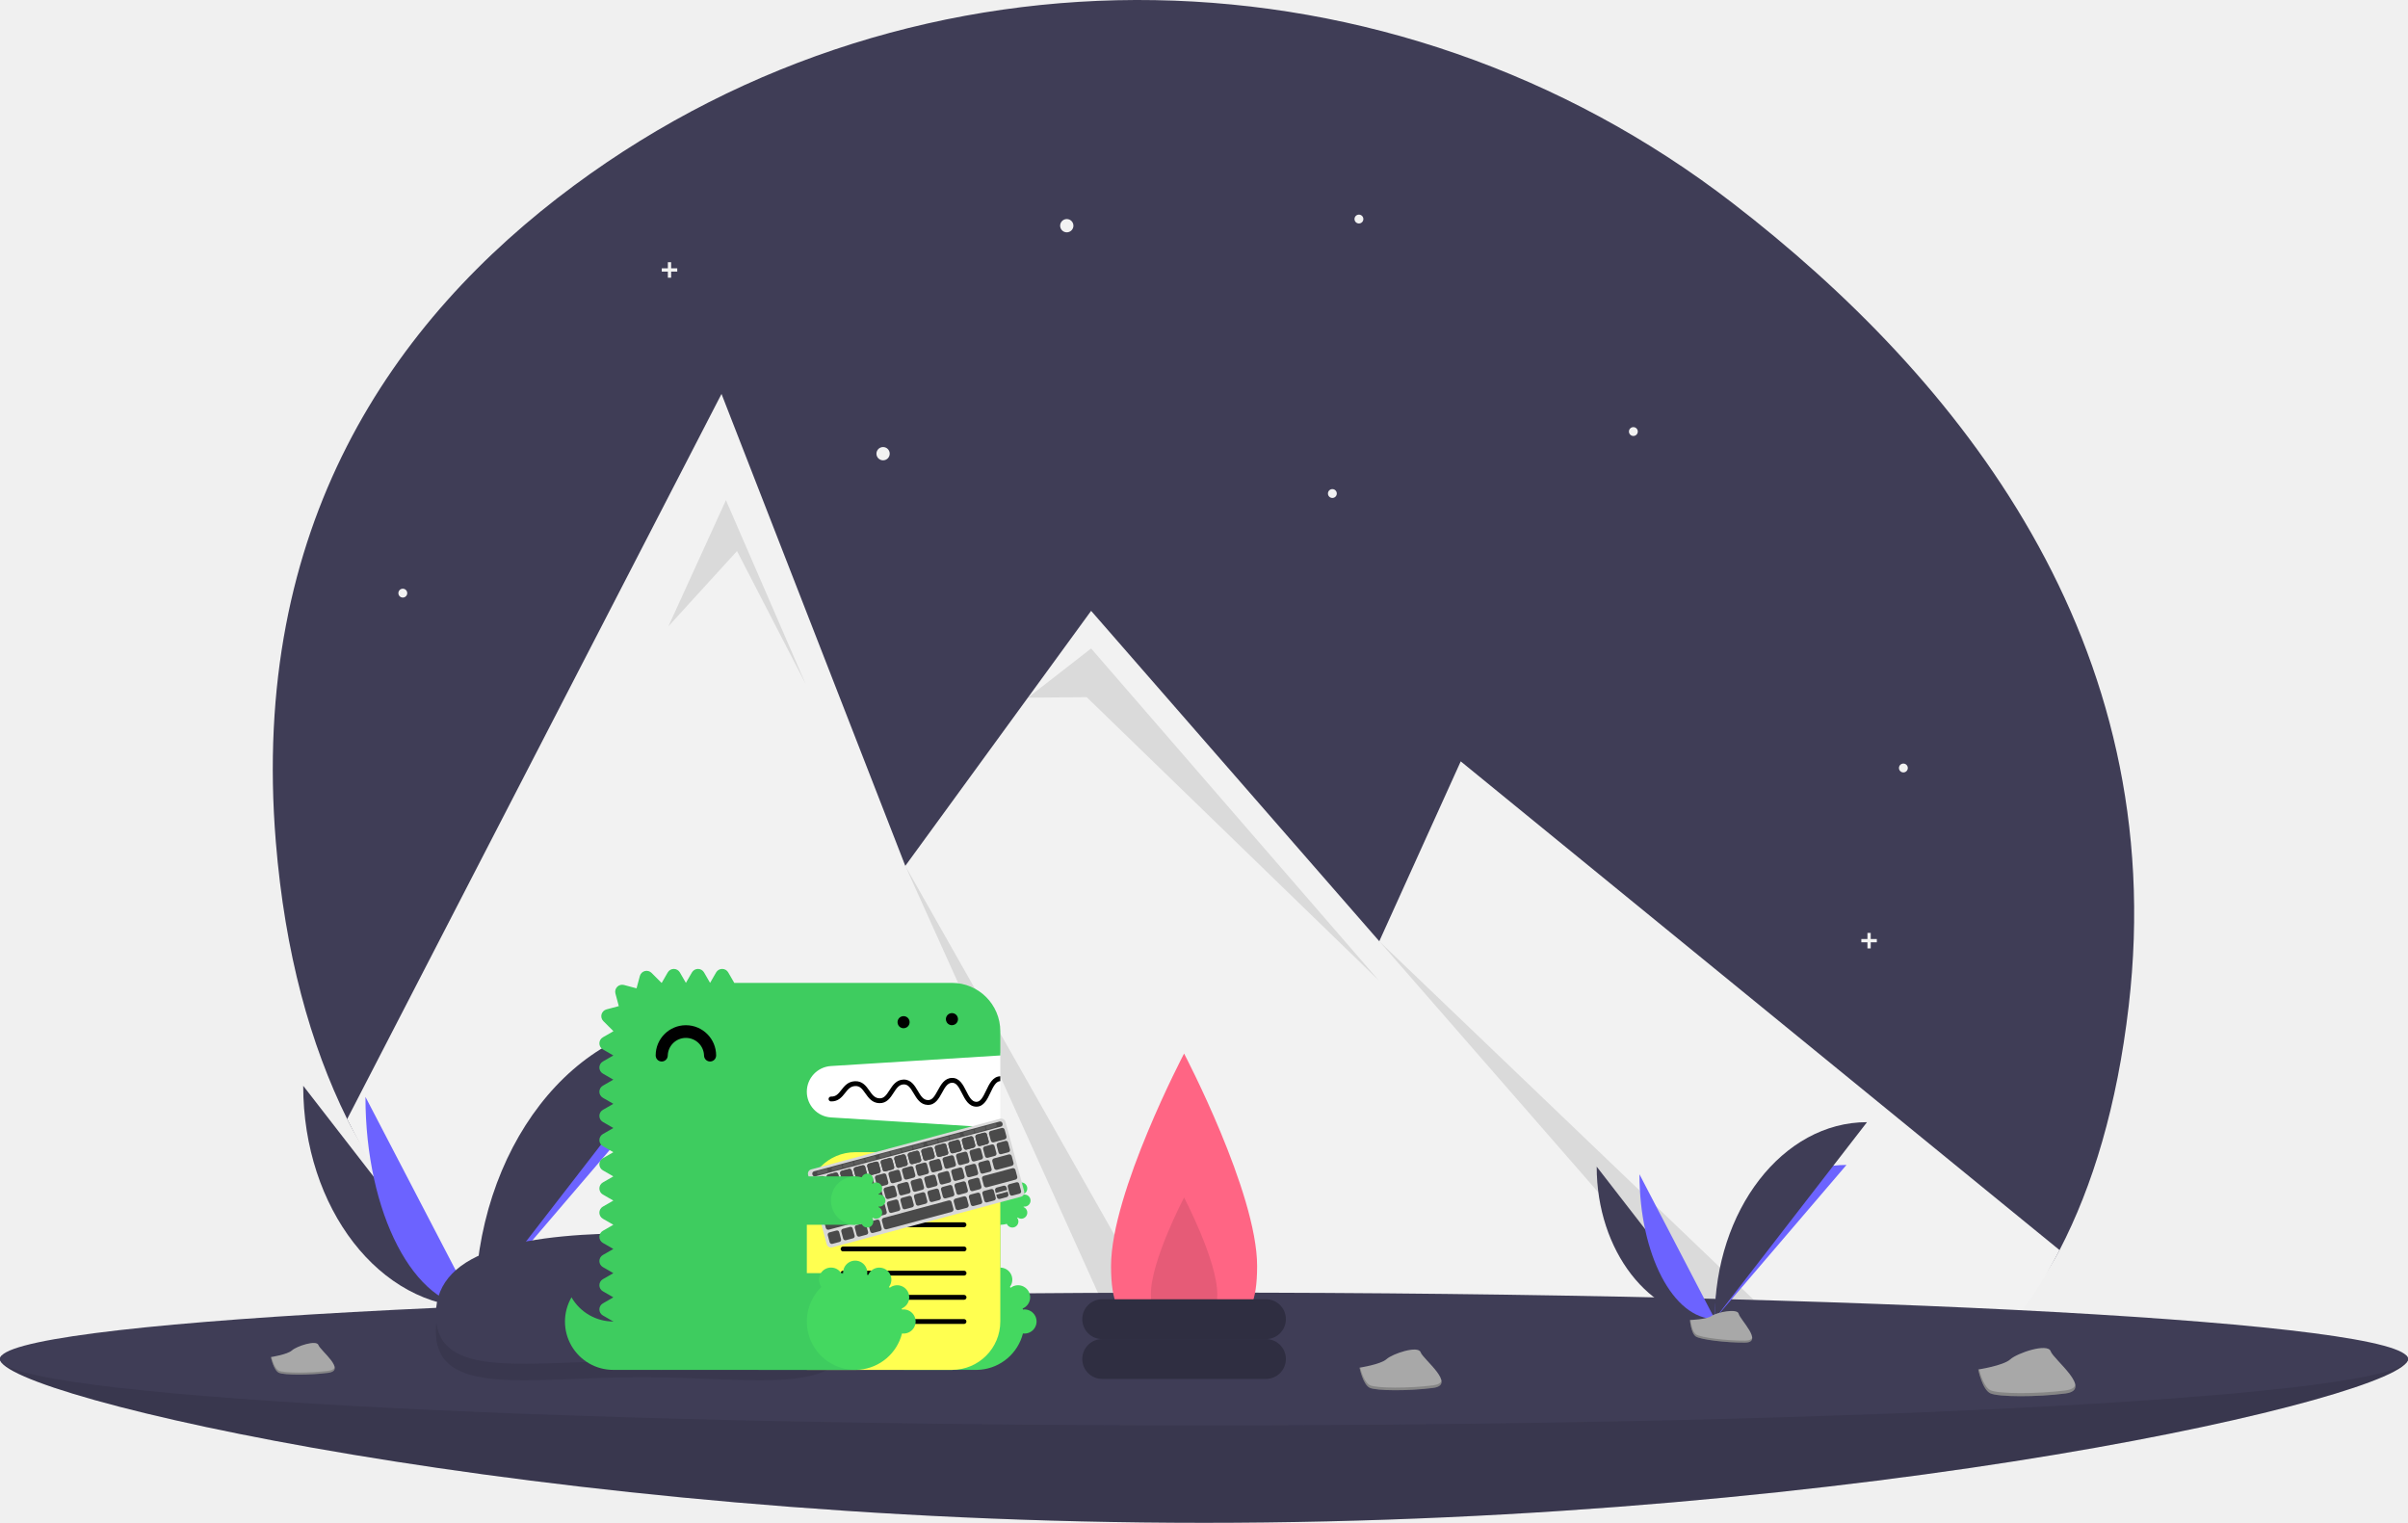
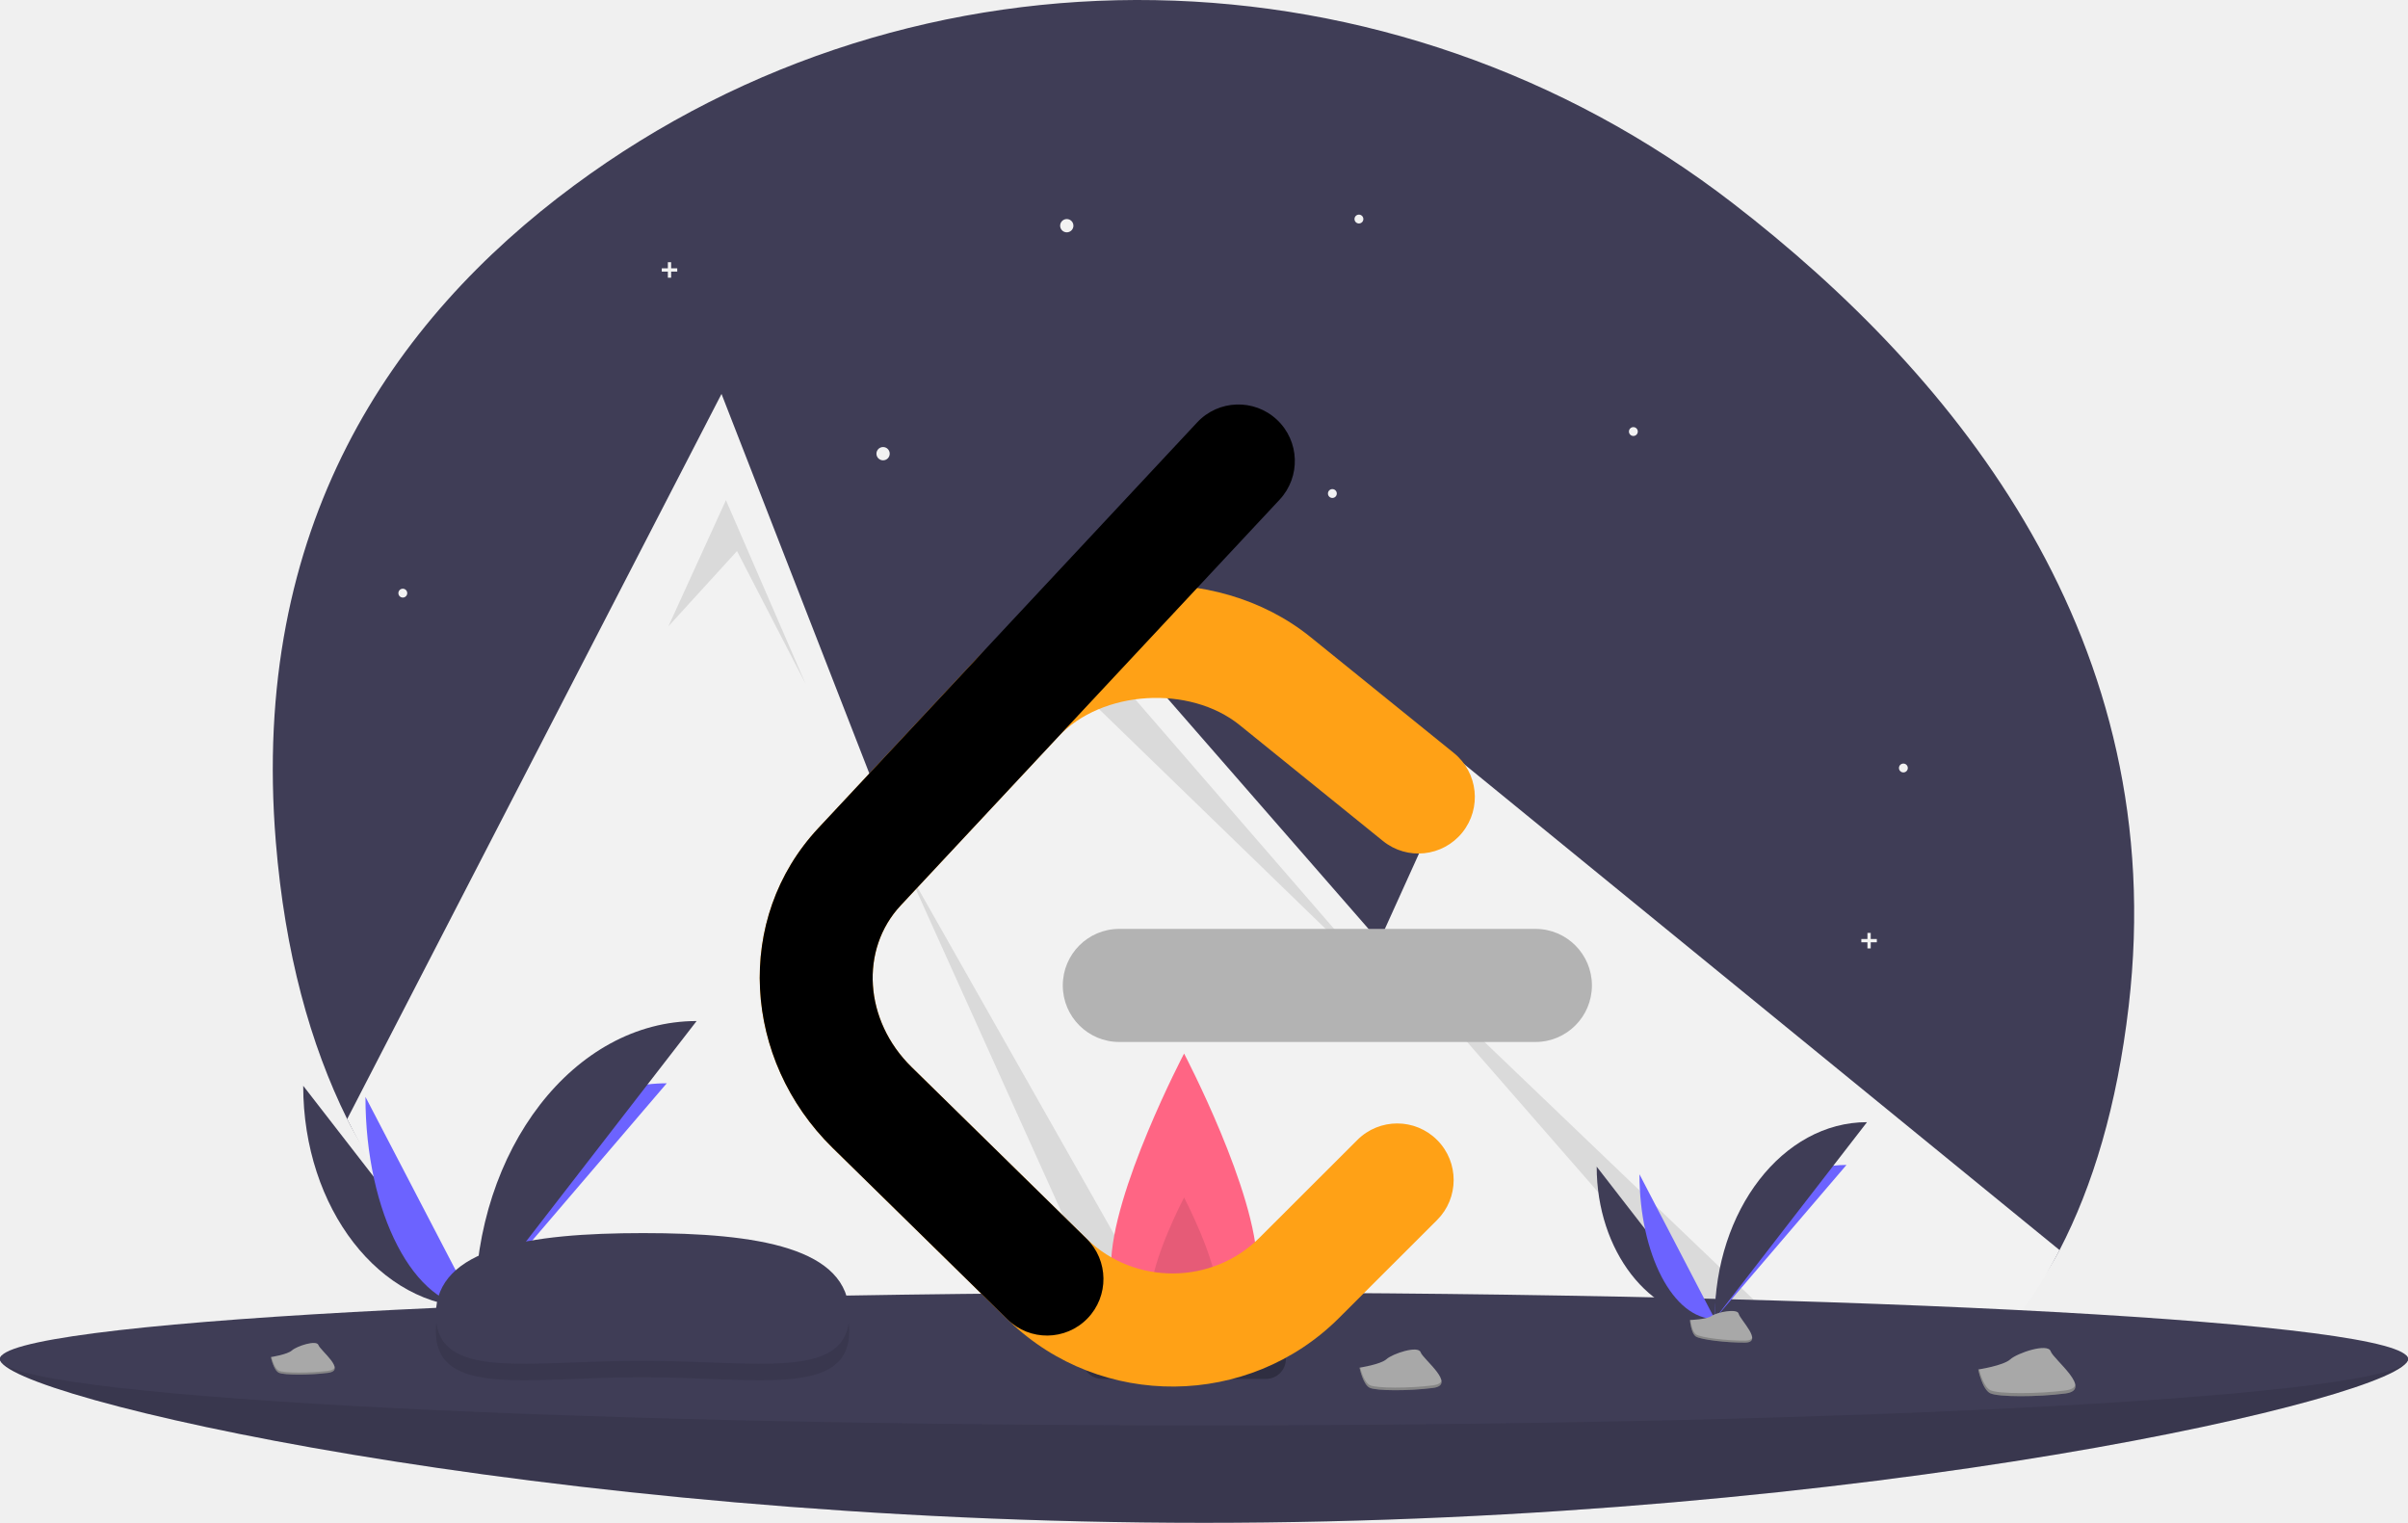
<svg xmlns="http://www.w3.org/2000/svg" width="1088" height="687.962" viewBox="0 0 1088 687.962">
  <g id="Group_12" data-name="Group 12" transform="translate(-57 -56)">
    <g id="Group_11" data-name="Group 11" transform="translate(57 56)">
      <path id="Path_83" data-name="Path 83" d="M1017.81,560.461c-5.27,45.15-16.22,81.4-31.25,110.31-20,38.52-54.21,54.04-84.77,70.28a193.275,193.275,0,0,1-27.46,11.94c-55.61,19.3-117.85,14.18-166.74,3.99a657.282,657.282,0,0,0-104.09-13.16q-14.97-.675-29.97-.67c-15.42.02-293.07,5.29-360.67-131.57-16.69-33.76-28.13-75-32.24-125.27-11.63-142.12,52.29-235.46,134.74-296.47,155.97-115.41,369.76-110.57,523.43,7.88C941.15,276.621,1036.99,396.031,1017.81,560.461Z" transform="translate(-56 -106.019)" fill="#3f3d56" />
      <path id="Path_84" data-name="Path 84" d="M986.56,670.771c-20,38.52-47.21,64.04-77.77,80.28a193.272,193.272,0,0,1-27.46,11.94c-55.61,19.3-117.85,14.18-166.74,3.99a657.3,657.3,0,0,0-104.09-13.16q-14.97-.675-29.97-.67-23.13.03-46.25,1.72c-100.17,7.36-253.82-6.43-321.42-143.29L382,283.981,444.95,445.6l20.09,51.59,55.37-75.98L549,381.981l130.2,149.27,36.8-81.27L970.78,657.9l14.21,11.59Z" transform="translate(-56 -106.019)" fill="#f2f2f2" />
      <path id="Path_85" data-name="Path 85" d="M302,282.962l26-57,36,83-31-60Z" opacity="0.1" />
      <path id="Path_86" data-name="Path 86" d="M610.5,753.821q-14.97-.675-29.97-.67L465.04,497.191Z" transform="translate(-56 -106.019)" opacity="0.1" />
      <path id="Path_87" data-name="Path 87" d="M464.411,315.191,493,292.962l130,150-132-128Z" opacity="0.1" />
      <path id="Path_88" data-name="Path 88" d="M908.79,751.051a193.265,193.265,0,0,1-27.46,11.94L679.2,531.251Z" transform="translate(-56 -106.019)" opacity="0.1" />
      <circle id="Ellipse_11" data-name="Ellipse 11" cx="3" cy="3" r="3" transform="translate(479 98.962)" fill="#f2f2f2" />
      <circle id="Ellipse_12" data-name="Ellipse 12" cx="3" cy="3" r="3" transform="translate(396 201.962)" fill="#f2f2f2" />
      <circle id="Ellipse_13" data-name="Ellipse 13" cx="2" cy="2" r="2" transform="translate(600 220.962)" fill="#f2f2f2" />
      <circle id="Ellipse_14" data-name="Ellipse 14" cx="2" cy="2" r="2" transform="translate(180 265.962)" fill="#f2f2f2" />
      <circle id="Ellipse_15" data-name="Ellipse 15" cx="2" cy="2" r="2" transform="translate(612 96.962)" fill="#f2f2f2" />
      <circle id="Ellipse_16" data-name="Ellipse 16" cx="2" cy="2" r="2" transform="translate(736 192.962)" fill="#f2f2f2" />
      <circle id="Ellipse_17" data-name="Ellipse 17" cx="2" cy="2" r="2" transform="translate(858 344.962)" fill="#f2f2f2" />
      <path id="Path_89" data-name="Path 89" d="M306,121.222h-2.76v-2.76h-1.48v2.76H299V122.7h2.76v2.759h1.48V122.7H306Z" fill="#f2f2f2" />
      <path id="Path_90" data-name="Path 90" d="M848,424.222h-2.76v-2.76h-1.48v2.76H841V425.7h2.76v2.759h1.48V425.7H848Z" fill="#f2f2f2" />
      <path id="Path_91" data-name="Path 91" d="M1144,719.981c0,16.569-243.557,74-544,74s-544-57.431-544-74,243.557,14,544,14S1144,703.413,1144,719.981Z" transform="translate(-56 -106.019)" fill="#3f3d56" />
      <path id="Path_92" data-name="Path 92" d="M1144,719.981c0,16.569-243.557,74-544,74s-544-57.431-544-74,243.557,14,544,14S1144,703.413,1144,719.981Z" transform="translate(-56 -106.019)" opacity="0.1" />
      <ellipse id="Ellipse_18" data-name="Ellipse 18" cx="544" cy="30" rx="544" ry="30" transform="translate(0 583.962)" fill="#3f3d56" />
      <path id="Path_93" data-name="Path 93" d="M624,677.981c0,33.137-14.775,24-33,24s-33,9.137-33-24,33-96,33-96S624,644.844,624,677.981Z" transform="translate(-56 -106.019)" fill="#ff6584" />
      <path id="Path_94" data-name="Path 94" d="M606,690.66c0,15.062-6.716,10.909-15,10.909s-15,4.153-15-10.909,15-43.636,15-43.636S606,675.6,606,690.66Z" transform="translate(-56 -106.019)" opacity="0.1" />
      <rect id="Rectangle_97" data-name="Rectangle 97" width="92" height="18" rx="9" transform="translate(489 604.962)" fill="#2f2e41" />
      <rect id="Rectangle_98" data-name="Rectangle 98" width="92" height="18" rx="9" transform="translate(489 586.962)" fill="#2f2e41" />
      <path id="Path_95" data-name="Path 95" d="M193,596.547c0,55.343,34.719,100.126,77.626,100.126" transform="translate(-56 -106.019)" fill="#3f3d56" />
      <path id="Path_96" data-name="Path 96" d="M270.626,696.673c0-55.965,38.745-101.251,86.626-101.251" transform="translate(-56 -106.019)" fill="#6c63ff" />
      <path id="Path_97" data-name="Path 97" d="M221.125,601.564c0,52.57,22.14,95.109,49.5,95.109" transform="translate(-56 -106.019)" fill="#6c63ff" />
      <path id="Path_98" data-name="Path 98" d="M270.626,696.673c0-71.511,44.783-129.377,100.126-129.377" transform="translate(-56 -106.019)" fill="#3f3d56" />
      <path id="Path_99" data-name="Path 99" d="M254.3,697.379s11.009-.339,14.326-2.7,16.934-5.183,17.757-1.395,16.544,18.844,4.115,18.945-28.879-1.936-32.19-3.953S254.3,697.379,254.3,697.379Z" transform="translate(-56 -106.019)" fill="#a8a8a8" />
      <path id="Path_100" data-name="Path 100" d="M290.716,710.909c-12.429.1-28.879-1.936-32.19-3.953-2.522-1.536-3.527-7.048-3.863-9.591l-.368.014s.7,8.879,4.009,10.9,19.761,4.053,32.19,3.953c3.588-.029,4.827-1.305,4.759-3.2C294.755,710.174,293.386,710.887,290.716,710.909Z" transform="translate(-56 -106.019)" opacity="0.2" />
      <path id="Path_101" data-name="Path 101" d="M777.429,633.081c0,38.029,23.857,68.8,53.341,68.8" transform="translate(-56 -106.019)" fill="#3f3d56" />
      <path id="Path_102" data-name="Path 102" d="M830.769,701.882c0-38.456,26.623-69.575,59.525-69.575" transform="translate(-56 -106.019)" fill="#6c63ff" />
      <path id="Path_103" data-name="Path 103" d="M796.755,636.528c0,36.124,15.213,65.354,34.014,65.354" transform="translate(-56 -106.019)" fill="#6c63ff" />
      <path id="Path_104" data-name="Path 104" d="M830.769,701.882c0-49.139,30.773-88.9,68.8-88.9" transform="translate(-56 -106.019)" fill="#3f3d56" />
      <path id="Path_105" data-name="Path 105" d="M819.548,702.367s7.565-.233,9.844-1.856,11.636-3.562,12.2-.958,11.368,12.949,2.828,13.018-19.844-1.33-22.119-2.716S819.548,702.367,819.548,702.367Z" transform="translate(-56 -106.019)" fill="#a8a8a8" />
      <path id="Path_106" data-name="Path 106" d="M844.574,711.664c-8.54.069-19.844-1.33-22.119-2.716-1.733-1.056-2.423-4.843-2.654-6.59l-.253.01s.479,6.1,2.755,7.487,13.579,2.785,22.119,2.716c2.465-.02,3.317-.9,3.27-2.2C847.349,711.159,846.409,711.649,844.574,711.664Z" transform="translate(-56 -106.019)" opacity="0.2" />
      <path id="Path_107" data-name="Path 107" d="M949.813,724.718s11.36-1.729,14.5-4.591,16.89-7.488,18.217-3.667,19.494,17.447,6.633,19.107-30.153,1.609-33.835-.065S949.813,724.718,949.813,724.718Z" transform="translate(-56 -106.019)" fill="#a8a8a8" />
      <path id="Path_108" data-name="Path 108" d="M989.228,734.173c-12.86,1.659-30.153,1.609-33.835-.065-2.8-1.275-4.535-6.858-5.2-9.45l-.379.061s1.833,9.109,5.516,10.783,20.975,1.725,33.835.065c3.712-.479,4.836-1.956,4.529-3.906C993.319,732.907,991.991,733.817,989.228,734.173Z" transform="translate(-56 -106.019)" opacity="0.2" />
      <path id="Path_109" data-name="Path 109" d="M670.26,723.9s9.587-1.459,12.237-3.875,14.255-6.32,15.374-3.095,16.452,14.725,5.6,16.125-25.448,1.358-28.555-.055S670.26,723.9,670.26,723.9Z" transform="translate(-56 -106.019)" fill="#a8a8a8" />
      <path id="Path_110" data-name="Path 110" d="M703.524,731.875c-10.853,1.4-25.448,1.358-28.555-.055-2.367-1.076-3.827-5.788-4.39-7.976l-.32.051s1.547,7.687,4.655,9.1,17.7,1.456,28.555.055c3.133-.4,4.081-1.651,3.822-3.3C706.977,730.807,705.856,731.575,703.524,731.875Z" transform="translate(-56 -106.019)" opacity="0.2" />
      <path id="Path_111" data-name="Path 111" d="M178.389,719.109s7.463-1.136,9.527-3.016,11.1-4.92,11.969-2.409,12.808,11.463,4.358,12.553-19.811,1.057-22.23-.043S178.389,719.109,178.389,719.109Z" transform="translate(-56 -106.019)" fill="#a8a8a8" />
      <path id="Path_112" data-name="Path 112" d="M204.285,725.321c-8.449,1.09-19.811,1.057-22.23-.043-1.842-.838-2.979-4.506-3.417-6.209l-.249.04s1.2,5.984,3.624,7.085,13.781,1.133,22.23.043c2.439-.315,3.177-1.285,2.976-2.566C206.973,724.489,206.1,725.087,204.285,725.321Z" transform="translate(-56 -106.019)" opacity="0.2" />
      <path id="Path_113" data-name="Path 113" d="M439.7,707.337c0,30.22-42.124,20.873-93.7,20.873s-93.074,9.347-93.074-20.873,42.118-36.793,93.694-36.793S439.7,677.117,439.7,707.337Z" transform="translate(-56 -106.019)" opacity="0.1" />
      <path id="Path_114" data-name="Path 114" d="M439.7,699.9c0,30.22-42.124,20.873-93.7,20.873s-93.074,9.347-93.074-20.873S295.04,663.1,346.616,663.1,439.7,669.676,439.7,699.9Z" transform="translate(-56 -106.019)" fill="#3f3d56" />
    </g>
-     <g id="docusaurus_keytar" transform="translate(312.271 493.733)">
-       <path id="Path_40" data-name="Path 40" d="M99,52h91.791V89.153H99Z" transform="translate(5.904 -14.001)" fill="#fff" fill-rule="evenodd" />
-       <path id="Path_41" data-name="Path 41" d="M24.855,163.927A21.828,21.828,0,0,1,5.947,153a21.829,21.829,0,0,0,18.908,32.782H46.71V163.927Z" transform="translate(-3 -4.634)" fill="#3ecc5f" fill-rule="evenodd" />
-       <path id="Path_42" data-name="Path 42" d="M121.861,61.1l76.514-4.782V45.39A21.854,21.854,0,0,0,176.52,23.535H78.173L75.441,18.8a3.154,3.154,0,0,0-5.464,0l-2.732,4.732L64.513,18.8a3.154,3.154,0,0,0-5.464,0l-2.732,4.732L53.586,18.8a3.154,3.154,0,0,0-5.464,0L45.39,23.535c-.024,0-.046,0-.071,0l-4.526-4.525a3.153,3.153,0,0,0-5.276,1.414l-1.5,5.577-5.674-1.521a3.154,3.154,0,0,0-3.863,3.864L26,34.023l-5.575,1.494a3.155,3.155,0,0,0-1.416,5.278l4.526,4.526c0,.023,0,.046,0,.07L18.8,48.122a3.154,3.154,0,0,0,0,5.464l4.732,2.732L18.8,59.05a3.154,3.154,0,0,0,0,5.464l4.732,2.732L18.8,69.977a3.154,3.154,0,0,0,0,5.464l4.732,2.732L18.8,80.9a3.154,3.154,0,0,0,0,5.464L23.535,89.1,18.8,91.832a3.154,3.154,0,0,0,0,5.464l4.732,2.732L18.8,102.76a3.154,3.154,0,0,0,0,5.464l4.732,2.732L18.8,113.687a3.154,3.154,0,0,0,0,5.464l4.732,2.732L18.8,124.615a3.154,3.154,0,0,0,0,5.464l4.732,2.732L18.8,135.542a3.154,3.154,0,0,0,0,5.464l4.732,2.732L18.8,146.469a3.154,3.154,0,0,0,0,5.464l4.732,2.732L18.8,157.4a3.154,3.154,0,0,0,0,5.464l4.732,2.732L18.8,168.324a3.154,3.154,0,0,0,0,5.464l4.732,2.732A21.854,21.854,0,0,0,45.39,198.375H176.52a21.854,21.854,0,0,0,21.855-21.855V89.1l-76.514-4.782a11.632,11.632,0,0,1,0-23.219" transform="translate(-1.681 -17.226)" fill="#3ecc5f" fill-rule="evenodd" />
-       <path id="Path_43" data-name="Path 43" d="M143,186.71h32.782V143H143Z" transform="translate(9.984 -5.561)" fill="#3ecc5f" fill-rule="evenodd" />
-       <path id="Path_44" data-name="Path 44" d="M196.71,159.855a5.438,5.438,0,0,0-.7.07c-.042-.164-.081-.329-.127-.493a5.457,5.457,0,1,0-5.4-9.372q-.181-.185-.366-.367a5.454,5.454,0,1,0-9.384-5.4c-.162-.046-.325-.084-.486-.126a5.467,5.467,0,1,0-10.788,0c-.162.042-.325.08-.486.126a5.457,5.457,0,1,0-9.384,5.4,21.843,21.843,0,1,0,36.421,21.02,5.452,5.452,0,1,0,.7-10.858" transform="translate(10.912 -6.025)" fill="#44d860" fill-rule="evenodd" />
-       <path id="Path_45" data-name="Path 45" d="M153,124.855h32.782V103H153Z" transform="translate(10.912 -9.271)" fill="#3ecc5f" fill-rule="evenodd" />
-       <path id="Path_46" data-name="Path 46" d="M194.855,116.765a2.732,2.732,0,1,0,0-5.464,2.811,2.811,0,0,0-.349.035c-.022-.082-.04-.164-.063-.246a2.733,2.733,0,0,0-1.052-5.253,2.7,2.7,0,0,0-1.648.566q-.09-.093-.184-.184a2.7,2.7,0,0,0,.553-1.633,2.732,2.732,0,0,0-5.245-1.07,10.928,10.928,0,1,0,0,21.031,2.732,2.732,0,0,0,5.245-1.07,2.7,2.7,0,0,0-.553-1.633q.093-.09.184-.184a2.7,2.7,0,0,0,1.648.566,2.732,2.732,0,0,0,1.052-5.253c.023-.081.042-.164.063-.246a2.814,2.814,0,0,0,.349.035" transform="translate(12.767 -9.377)" fill="#44d860" fill-rule="evenodd" />
-       <path id="Path_47" data-name="Path 47" d="M65.087,56.891a2.732,2.732,0,0,1-2.732-2.732,8.2,8.2,0,0,0-16.391,0,2.732,2.732,0,0,1-5.464,0,13.659,13.659,0,0,1,27.319,0,2.732,2.732,0,0,1-2.732,2.732" transform="translate(0.478 -15.068)" fill-rule="evenodd" />
-       <path id="Path_48" data-name="Path 48" d="M103,191.347h65.565a21.854,21.854,0,0,0,21.855-21.855V93H124.855A21.854,21.854,0,0,0,103,114.855Z" transform="translate(6.275 -10.199)" fill="#ffff50" fill-rule="evenodd" />
-       <path id="Path_49" data-name="Path 49" d="M173.216,129.787H118.535a1.093,1.093,0,1,1,0-2.185h54.681a1.093,1.093,0,0,1,0,2.185m0,21.855H118.535a1.093,1.093,0,1,1,0-2.186h54.681a1.093,1.093,0,0,1,0,2.186m0,21.855H118.535a1.093,1.093,0,1,1,0-2.185h54.681a1.093,1.093,0,0,1,0,2.185m0-54.434H118.535a1.093,1.093,0,1,1,0-2.185h54.681a1.093,1.093,0,0,1,0,2.185m0,21.652H118.535a1.093,1.093,0,1,1,0-2.186h54.681a1.093,1.093,0,0,1,0,2.186m0,21.855H118.535a1.093,1.093,0,1,1,0-2.186h54.681a1.093,1.093,0,0,1,0,2.186M189.585,61.611c-.013,0-.024-.007-.037-.005-3.377.115-4.974,3.492-6.384,6.472-1.471,3.114-2.608,5.139-4.473,5.078-2.064-.074-3.244-2.406-4.494-4.874-1.436-2.835-3.075-6.049-6.516-5.929-3.329.114-4.932,3.053-6.346,5.646-1.5,2.762-2.529,4.442-4.5,4.364-2.106-.076-3.225-1.972-4.52-4.167-1.444-2.443-3.112-5.191-6.487-5.1-3.272.113-4.879,2.606-6.3,4.808-1.5,2.328-2.552,3.746-4.551,3.662-2.156-.076-3.27-1.65-4.558-3.472-1.447-2.047-3.077-4.363-6.442-4.251-3.2.109-4.807,2.153-6.224,3.954-1.346,1.709-2.4,3.062-4.621,2.977a1.093,1.093,0,0,0-.079,2.186c3.3.11,4.967-1.967,6.417-3.81,1.286-1.635,2.4-3.045,4.582-3.12,2.1-.09,3.091,1.218,4.584,3.327,1.417,2,3.026,4.277,6.263,4.394,3.391.114,5.022-2.42,6.467-4.663,1.292-2,2.406-3.734,4.535-3.807,1.959-.073,3.026,1.475,4.529,4.022,1.417,2.4,3.023,5.121,6.324,5.241,3.415.118,5.064-2.863,6.5-5.5,1.245-2.282,2.419-4.437,4.5-4.509,1.959-.046,2.981,1.743,4.492,4.732,1.412,2.79,3.013,5.95,6.365,6.071l.185,0c3.348,0,4.937-3.36,6.343-6.331,1.245-2.634,2.423-5.114,4.444-5.216Z" transform="translate(7.109 -13.11)" fill-rule="evenodd" />
-       <path id="Path_50" data-name="Path 50" d="M83,186.71h43.71V143H83Z" transform="translate(4.42 -5.561)" fill="#3ecc5f" fill-rule="evenodd" />
-       <g id="Group_8" data-name="Group 8" transform="matrix(0.966, -0.259, 0.259, 0.966, 109.327, 91.085)">
-         <rect id="Rectangle_3" data-name="Rectangle 3" width="92.361" height="36.462" rx="2" transform="translate(0 0)" fill="#d8d8d8" />
-         <g id="Group_2" data-name="Group 2" transform="translate(1.531 23.03)">
-           <rect id="Rectangle_4" data-name="Rectangle 4" width="5.336" height="5.336" rx="1" transform="translate(16.797 0)" fill="#4a4a4a" />
-           <rect id="Rectangle_5" data-name="Rectangle 5" width="5.336" height="5.336" rx="1" transform="translate(23.12 0)" fill="#4a4a4a" />
-           <rect id="Rectangle_6" data-name="Rectangle 6" width="5.336" height="5.336" rx="1" transform="translate(29.444 0)" fill="#4a4a4a" />
-           <rect id="Rectangle_7" data-name="Rectangle 7" width="5.336" height="5.336" rx="1" transform="translate(35.768 0)" fill="#4a4a4a" />
-           <rect id="Rectangle_8" data-name="Rectangle 8" width="5.336" height="5.336" rx="1" transform="translate(42.091 0)" fill="#4a4a4a" />
-           <rect id="Rectangle_9" data-name="Rectangle 9" width="5.336" height="5.336" rx="1" transform="translate(48.415 0)" fill="#4a4a4a" />
-           <rect id="Rectangle_10" data-name="Rectangle 10" width="5.336" height="5.336" rx="1" transform="translate(54.739 0)" fill="#4a4a4a" />
-           <rect id="Rectangle_11" data-name="Rectangle 11" width="5.336" height="5.336" rx="1" transform="translate(61.063 0)" fill="#4a4a4a" />
-           <rect id="Rectangle_12" data-name="Rectangle 12" width="5.336" height="5.336" rx="1" transform="translate(67.386 0)" fill="#4a4a4a" />
-           <path id="Path_51" data-name="Path 51" d="M1.093,0H14.518a1.093,1.093,0,0,1,1.093,1.093V4.243a1.093,1.093,0,0,1-1.093,1.093H1.093A1.093,1.093,0,0,1,0,4.243V1.093A1.093,1.093,0,0,1,1.093,0ZM75,0H88.426a1.093,1.093,0,0,1,1.093,1.093V4.243a1.093,1.093,0,0,1-1.093,1.093H75a1.093,1.093,0,0,1-1.093-1.093V1.093A1.093,1.093,0,0,1,75,0Z" transform="translate(0 0)" fill="#4a4a4a" fill-rule="evenodd" />
+     <g id="leetcode" stroke="none" stroke-width="1" fill="none" fill-rule="evenodd" transform="translate(400.271 238.733) scale(4)">
+       <svg width="94px" height="111px" viewBox="0 0 94 111" version="1.1">
+         <g id="Page-1" stroke="none" stroke-width="1" fill="none" fill-rule="evenodd">
+           <g id="branding_-resource" transform="translate(-2093, -290)">
+             <g id="1_black" transform="translate(2093, 290)">
+               <path d="M67.507,83.066 C70.001,80.576 74.037,80.583 76.523,83.081 C79.009,85.579 79.002,89.623 76.508,92.113 L65.435,103.17 C55.219,113.371 38.56,113.519 28.172,103.513 C28.112,103.456 23.487,98.92 8.227,83.957 C-1.925,74.003 -2.936,58.075 6.617,47.846 L24.429,28.775 C33.91,18.622 51.387,17.512 62.228,26.279 L78.405,39.362 C81.145,41.578 81.573,45.598 79.361,48.343 C77.149,51.087 73.135,51.516 70.396,49.3 L54.219,36.217 C48.549,31.633 38.632,32.262 33.74,37.501 L15.928,56.573 C11.277,61.552 11.787,69.574 17.146,74.829 C28.352,85.817 36.987,94.285 36.997,94.294 C42.398,99.496 51.131,99.418 56.434,94.123 L67.507,83.066 Z" id="path_3" fill="#FFA116" fill-rule="nonzero" />
+               <path d="M40.607,72.001 C37.086,72.001 34.232,69.142 34.232,65.615 C34.232,62.088 37.086,59.229 40.607,59.229 L87.625,59.229 C91.146,59.229 94,62.088 94,65.615 C94,69.142 91.146,72.001 87.625,72.001 L40.607,72.001 Z" id="path_2" fill="#B3B3B3" />
+               <path d="M49.412,2.023 C51.818,-0.552 55.852,-0.687 58.423,1.723 C60.995,4.132 61.129,8.174 58.724,10.75 L15.928,56.573 C11.277,61.552 11.787,69.574 17.146,74.829 L36.909,94.209 C39.426,96.676 39.469,100.72 37.006,103.24 C34.543,105.761 30.506,105.804 27.99,103.337 L8.227,83.957 C-1.925,74.002 -2.936,58.074 6.618,47.846 L49.412,2.023 Z" id="path_1" fill="#000000" />
+             </g>
+           </g>
        </g>
-         <g id="Group_3" data-name="Group 3" transform="translate(1.531 10.261)">
-           <path id="Path_52" data-name="Path 52" d="M1.093,0H6.218A1.093,1.093,0,0,1,7.31,1.093V4.242A1.093,1.093,0,0,1,6.218,5.335H1.093A1.093,1.093,0,0,1,0,4.242V1.093A1.093,1.093,0,0,1,1.093,0Z" transform="translate(0 0)" fill="#4a4a4a" fill-rule="evenodd" />
-           <rect id="Rectangle_13" data-name="Rectangle 13" width="5.336" height="5.336" rx="1" transform="translate(8.299 0)" fill="#4a4a4a" />
-           <rect id="Rectangle_14" data-name="Rectangle 14" width="5.336" height="5.336" rx="1" transform="translate(14.623 0)" fill="#4a4a4a" />
-           <rect id="Rectangle_15" data-name="Rectangle 15" width="5.336" height="5.336" rx="1" transform="translate(20.947 0)" fill="#4a4a4a" />
-           <rect id="Rectangle_16" data-name="Rectangle 16" width="5.336" height="5.336" rx="1" transform="translate(27.271 0)" fill="#4a4a4a" />
-           <rect id="Rectangle_17" data-name="Rectangle 17" width="5.336" height="5.336" rx="1" transform="translate(33.594 0)" fill="#4a4a4a" />
-           <rect id="Rectangle_18" data-name="Rectangle 18" width="5.336" height="5.336" rx="1" transform="translate(39.918 0)" fill="#4a4a4a" />
-           <rect id="Rectangle_19" data-name="Rectangle 19" width="5.336" height="5.336" rx="1" transform="translate(46.242 0)" fill="#4a4a4a" />
-           <rect id="Rectangle_20" data-name="Rectangle 20" width="5.336" height="5.336" rx="1" transform="translate(52.565 0)" fill="#4a4a4a" />
-           <rect id="Rectangle_21" data-name="Rectangle 21" width="5.336" height="5.336" rx="1" transform="translate(58.888 0)" fill="#4a4a4a" />
-           <rect id="Rectangle_22" data-name="Rectangle 22" width="5.336" height="5.336" rx="1" transform="translate(65.212 0)" fill="#4a4a4a" />
-           <rect id="Rectangle_23" data-name="Rectangle 23" width="5.336" height="5.336" rx="1" transform="translate(71.536 0)" fill="#4a4a4a" />
-           <rect id="Rectangle_24" data-name="Rectangle 24" width="5.336" height="5.336" rx="1" transform="translate(77.859 0)" fill="#4a4a4a" />
-           <rect id="Rectangle_25" data-name="Rectangle 25" width="5.336" height="5.336" rx="1" transform="translate(84.183 0)" fill="#4a4a4a" />
-         </g>
-         <g id="Group_4" data-name="Group 4" transform="translate(91.05 9.546) rotate(180)">
-           <path id="Path_53" data-name="Path 53" d="M1.093,0H6.219A1.093,1.093,0,0,1,7.312,1.093v3.15A1.093,1.093,0,0,1,6.219,5.336H1.093A1.093,1.093,0,0,1,0,4.243V1.093A1.093,1.093,0,0,1,1.093,0Z" transform="translate(0 0)" fill="#4a4a4a" fill-rule="evenodd" />
-           <rect id="Rectangle_26" data-name="Rectangle 26" width="5.336" height="5.336" rx="1" transform="translate(8.299 0)" fill="#4a4a4a" />
-           <rect id="Rectangle_27" data-name="Rectangle 27" width="5.336" height="5.336" rx="1" transform="translate(14.623 0)" fill="#4a4a4a" />
-           <rect id="Rectangle_28" data-name="Rectangle 28" width="5.336" height="5.336" rx="1" transform="translate(20.947 0)" fill="#4a4a4a" />
-           <rect id="Rectangle_29" data-name="Rectangle 29" width="5.336" height="5.336" rx="1" transform="translate(27.271 0)" fill="#4a4a4a" />
-           <rect id="Rectangle_30" data-name="Rectangle 30" width="5.336" height="5.336" rx="1" transform="translate(33.594 0)" fill="#4a4a4a" />
-           <rect id="Rectangle_31" data-name="Rectangle 31" width="5.336" height="5.336" rx="1" transform="translate(39.918 0)" fill="#4a4a4a" />
-           <rect id="Rectangle_32" data-name="Rectangle 32" width="5.336" height="5.336" rx="1" transform="translate(46.242 0)" fill="#4a4a4a" />
-           <rect id="Rectangle_33" data-name="Rectangle 33" width="5.336" height="5.336" rx="1" transform="translate(52.565 0)" fill="#4a4a4a" />
-           <rect id="Rectangle_34" data-name="Rectangle 34" width="5.336" height="5.336" rx="1" transform="translate(58.889 0)" fill="#4a4a4a" />
-           <rect id="Rectangle_35" data-name="Rectangle 35" width="5.336" height="5.336" rx="1" transform="translate(65.213 0)" fill="#4a4a4a" />
-           <rect id="Rectangle_36" data-name="Rectangle 36" width="5.336" height="5.336" rx="1" transform="translate(71.537 0)" fill="#4a4a4a" />
-           <rect id="Rectangle_37" data-name="Rectangle 37" width="5.336" height="5.336" rx="1" transform="translate(77.86 0)" fill="#4a4a4a" />
-           <rect id="Rectangle_38" data-name="Rectangle 38" width="5.336" height="5.336" rx="1" transform="translate(84.183 0)" fill="#4a4a4a" />
-           <rect id="Rectangle_39" data-name="Rectangle 39" width="5.336" height="5.336" rx="1" transform="translate(8.299 0)" fill="#4a4a4a" />
-           <rect id="Rectangle_40" data-name="Rectangle 40" width="5.336" height="5.336" rx="1" transform="translate(14.623 0)" fill="#4a4a4a" />
-           <rect id="Rectangle_41" data-name="Rectangle 41" width="5.336" height="5.336" rx="1" transform="translate(20.947 0)" fill="#4a4a4a" />
-           <rect id="Rectangle_42" data-name="Rectangle 42" width="5.336" height="5.336" rx="1" transform="translate(27.271 0)" fill="#4a4a4a" />
-           <rect id="Rectangle_43" data-name="Rectangle 43" width="5.336" height="5.336" rx="1" transform="translate(33.594 0)" fill="#4a4a4a" />
-           <rect id="Rectangle_44" data-name="Rectangle 44" width="5.336" height="5.336" rx="1" transform="translate(39.918 0)" fill="#4a4a4a" />
-           <rect id="Rectangle_45" data-name="Rectangle 45" width="5.336" height="5.336" rx="1" transform="translate(46.242 0)" fill="#4a4a4a" />
-           <rect id="Rectangle_46" data-name="Rectangle 46" width="5.336" height="5.336" rx="1" transform="translate(52.565 0)" fill="#4a4a4a" />
-           <rect id="Rectangle_47" data-name="Rectangle 47" width="5.336" height="5.336" rx="1" transform="translate(58.889 0)" fill="#4a4a4a" />
-           <rect id="Rectangle_48" data-name="Rectangle 48" width="5.336" height="5.336" rx="1" transform="translate(65.213 0)" fill="#4a4a4a" />
-           <rect id="Rectangle_49" data-name="Rectangle 49" width="5.336" height="5.336" rx="1" transform="translate(71.537 0)" fill="#4a4a4a" />
-           <rect id="Rectangle_50" data-name="Rectangle 50" width="5.336" height="5.336" rx="1" transform="translate(77.86 0)" fill="#4a4a4a" />
-           <rect id="Rectangle_51" data-name="Rectangle 51" width="5.336" height="5.336" rx="1" transform="translate(84.183 0)" fill="#4a4a4a" />
-         </g>
-         <g id="Group_6" data-name="Group 6" transform="translate(1.531 16.584)">
-           <path id="Path_54" data-name="Path 54" d="M1.093,0h7.3A1.093,1.093,0,0,1,9.485,1.093v3.15A1.093,1.093,0,0,1,8.392,5.336h-7.3A1.093,1.093,0,0,1,0,4.243V1.094A1.093,1.093,0,0,1,1.093,0Z" transform="translate(0 0)" fill="#4a4a4a" fill-rule="evenodd" />
-           <g id="Group_5" data-name="Group 5" transform="translate(10.671 0)">
-             <rect id="Rectangle_52" data-name="Rectangle 52" width="5.336" height="5.336" rx="1" fill="#4a4a4a" />
-             <rect id="Rectangle_53" data-name="Rectangle 53" width="5.336" height="5.336" rx="1" transform="translate(6.324 0)" fill="#4a4a4a" />
-             <rect id="Rectangle_54" data-name="Rectangle 54" width="5.336" height="5.336" rx="1" transform="translate(12.647 0)" fill="#4a4a4a" />
-             <rect id="Rectangle_55" data-name="Rectangle 55" width="5.336" height="5.336" rx="1" transform="translate(18.971 0)" fill="#4a4a4a" />
-             <rect id="Rectangle_56" data-name="Rectangle 56" width="5.336" height="5.336" rx="1" transform="translate(25.295 0)" fill="#4a4a4a" />
-             <rect id="Rectangle_57" data-name="Rectangle 57" width="5.336" height="5.336" rx="1" transform="translate(31.619 0)" fill="#4a4a4a" />
-             <rect id="Rectangle_58" data-name="Rectangle 58" width="5.336" height="5.336" rx="1" transform="translate(37.942 0)" fill="#4a4a4a" />
-             <rect id="Rectangle_59" data-name="Rectangle 59" width="5.336" height="5.336" rx="1" transform="translate(44.265 0)" fill="#4a4a4a" />
-             <rect id="Rectangle_60" data-name="Rectangle 60" width="5.336" height="5.336" rx="1" transform="translate(50.589 0)" fill="#4a4a4a" />
-             <rect id="Rectangle_61" data-name="Rectangle 61" width="5.336" height="5.336" rx="1" transform="translate(56.912 0)" fill="#4a4a4a" />
-             <rect id="Rectangle_62" data-name="Rectangle 62" width="5.336" height="5.336" rx="1" transform="translate(63.236 0)" fill="#4a4a4a" />
-           </g>
-           <path id="Path_55" data-name="Path 55" d="M1.094,0H8A1.093,1.093,0,0,1,9.091,1.093v3.15A1.093,1.093,0,0,1,8,5.336H1.093A1.093,1.093,0,0,1,0,4.243V1.094A1.093,1.093,0,0,1,1.093,0Z" transform="translate(80.428 0)" fill="#4a4a4a" fill-rule="evenodd" />
-         </g>
-         <g id="Group_7" data-name="Group 7" transform="translate(1.531 29.627)">
-           <rect id="Rectangle_63" data-name="Rectangle 63" width="5.336" height="5.336" rx="1" transform="translate(0 0)" fill="#4a4a4a" />
-           <rect id="Rectangle_64" data-name="Rectangle 64" width="5.336" height="5.336" rx="1" transform="translate(6.324 0)" fill="#4a4a4a" />
-           <rect id="Rectangle_65" data-name="Rectangle 65" width="5.336" height="5.336" rx="1" transform="translate(12.647 0)" fill="#4a4a4a" />
-           <rect id="Rectangle_66" data-name="Rectangle 66" width="5.336" height="5.336" rx="1" transform="translate(18.971 0)" fill="#4a4a4a" />
-           <path id="Path_56" data-name="Path 56" d="M1.093,0H31.515a1.093,1.093,0,0,1,1.093,1.093V4.244a1.093,1.093,0,0,1-1.093,1.093H1.093A1.093,1.093,0,0,1,0,4.244V1.093A1.093,1.093,0,0,1,1.093,0ZM34.687,0h3.942a1.093,1.093,0,0,1,1.093,1.093V4.244a1.093,1.093,0,0,1-1.093,1.093H34.687a1.093,1.093,0,0,1-1.093-1.093V1.093A1.093,1.093,0,0,1,34.687,0Z" transform="translate(25.294 0)" fill="#4a4a4a" fill-rule="evenodd" />
-           <rect id="Rectangle_67" data-name="Rectangle 67" width="5.336" height="5.336" rx="1" transform="translate(66.003 0)" fill="#4a4a4a" />
-           <rect id="Rectangle_68" data-name="Rectangle 68" width="5.336" height="5.336" rx="1" transform="translate(72.327 0)" fill="#4a4a4a" />
-           <rect id="Rectangle_69" data-name="Rectangle 69" width="5.336" height="5.336" rx="1" transform="translate(84.183 0)" fill="#4a4a4a" />
-           <path id="Path_57" data-name="Path 57" d="M5.336,0V1.18A1.093,1.093,0,0,1,4.243,2.273H1.093A1.093,1.093,0,0,1,0,1.18V0Z" transform="translate(83.59 2.273) rotate(180)" fill="#4a4a4a" />
-           <path id="Path_58" data-name="Path 58" d="M5.336,0V1.18A1.093,1.093,0,0,1,4.243,2.273H1.093A1.093,1.093,0,0,1,0,1.18V0Z" transform="translate(78.255 3.063)" fill="#4a4a4a" />
-         </g>
-         <rect id="Rectangle_70" data-name="Rectangle 70" width="88.927" height="2.371" rx="1.085" transform="translate(1.925 1.17)" fill="#4a4a4a" />
-         <rect id="Rectangle_71" data-name="Rectangle 71" width="4.986" height="1.581" rx="0.723" transform="translate(4.1 1.566)" fill="#d8d8d8" opacity="0.136" />
-         <rect id="Rectangle_72" data-name="Rectangle 72" width="4.986" height="1.581" rx="0.723" transform="translate(10.923 1.566)" fill="#d8d8d8" opacity="0.136" />
-         <rect id="Rectangle_73" data-name="Rectangle 73" width="4.986" height="1.581" rx="0.723" transform="translate(16.173 1.566)" fill="#d8d8d8" opacity="0.136" />
-         <rect id="Rectangle_74" data-name="Rectangle 74" width="4.986" height="1.581" rx="0.723" transform="translate(21.421 1.566)" fill="#d8d8d8" opacity="0.136" />
-         <rect id="Rectangle_75" data-name="Rectangle 75" width="4.986" height="1.581" rx="0.723" transform="translate(26.671 1.566)" fill="#d8d8d8" opacity="0.136" />
-         <rect id="Rectangle_76" data-name="Rectangle 76" width="4.986" height="1.581" rx="0.723" transform="translate(33.232 1.566)" fill="#d8d8d8" opacity="0.136" />
-         <rect id="Rectangle_77" data-name="Rectangle 77" width="4.986" height="1.581" rx="0.723" transform="translate(38.48 1.566)" fill="#d8d8d8" opacity="0.136" />
-         <rect id="Rectangle_78" data-name="Rectangle 78" width="4.986" height="1.581" rx="0.723" transform="translate(43.73 1.566)" fill="#d8d8d8" opacity="0.136" />
-         <rect id="Rectangle_79" data-name="Rectangle 79" width="4.986" height="1.581" rx="0.723" transform="translate(48.978 1.566)" fill="#d8d8d8" opacity="0.136" />
-         <rect id="Rectangle_80" data-name="Rectangle 80" width="4.986" height="1.581" rx="0.723" transform="translate(55.54 1.566)" fill="#d8d8d8" opacity="0.136" />
-         <rect id="Rectangle_81" data-name="Rectangle 81" width="4.986" height="1.581" rx="0.723" transform="translate(60.788 1.566)" fill="#d8d8d8" opacity="0.136" />
-         <rect id="Rectangle_82" data-name="Rectangle 82" width="4.986" height="1.581" rx="0.723" transform="translate(66.038 1.566)" fill="#d8d8d8" opacity="0.136" />
-         <rect id="Rectangle_83" data-name="Rectangle 83" width="4.986" height="1.581" rx="0.723" transform="translate(72.599 1.566)" fill="#d8d8d8" opacity="0.136" />
-         <rect id="Rectangle_84" data-name="Rectangle 84" width="4.986" height="1.581" rx="0.723" transform="translate(77.847 1.566)" fill="#d8d8d8" opacity="0.136" />
-         <rect id="Rectangle_85" data-name="Rectangle 85" width="4.986" height="1.581" rx="0.723" transform="translate(83.097 1.566)" fill="#d8d8d8" opacity="0.136" />
-       </g>
-       <path id="Path_59" data-name="Path 59" d="M146.71,159.855a5.439,5.439,0,0,0-.7.07c-.042-.164-.081-.329-.127-.493a5.457,5.457,0,1,0-5.4-9.372q-.181-.185-.366-.367a5.454,5.454,0,1,0-9.384-5.4c-.162-.046-.325-.084-.486-.126a5.467,5.467,0,1,0-10.788,0c-.162.042-.325.08-.486.126a5.457,5.457,0,1,0-9.384,5.4,21.843,21.843,0,1,0,36.421,21.02,5.452,5.452,0,1,0,.7-10.858" transform="translate(6.275 -6.025)" fill="#44d860" fill-rule="evenodd" />
-       <path id="Path_60" data-name="Path 60" d="M83,124.855h43.71V103H83Z" transform="translate(4.42 -9.271)" fill="#3ecc5f" fill-rule="evenodd" />
-       <path id="Path_61" data-name="Path 61" d="M134.855,116.765a2.732,2.732,0,1,0,0-5.464,2.811,2.811,0,0,0-.349.035c-.022-.082-.04-.164-.063-.246a2.733,2.733,0,0,0-1.052-5.253,2.7,2.7,0,0,0-1.648.566q-.09-.093-.184-.184a2.7,2.7,0,0,0,.553-1.633,2.732,2.732,0,0,0-5.245-1.07,10.928,10.928,0,1,0,0,21.031,2.732,2.732,0,0,0,5.245-1.07,2.7,2.7,0,0,0-.553-1.633q.093-.09.184-.184a2.7,2.7,0,0,0,1.648.566,2.732,2.732,0,0,0,1.052-5.253c.023-.081.042-.164.063-.246a2.811,2.811,0,0,0,.349.035" transform="translate(7.202 -9.377)" fill="#44d860" fill-rule="evenodd" />
-       <path id="Path_62" data-name="Path 62" d="M143.232,42.33a2.967,2.967,0,0,1-.535-.055,2.754,2.754,0,0,1-.514-.153,2.838,2.838,0,0,1-.471-.251,4.139,4.139,0,0,1-.415-.339,3.2,3.2,0,0,1-.338-.415A2.7,2.7,0,0,1,140.5,39.6a2.968,2.968,0,0,1,.055-.535,3.152,3.152,0,0,1,.152-.514,2.874,2.874,0,0,1,.252-.47,2.633,2.633,0,0,1,.753-.754,2.837,2.837,0,0,1,.471-.251,2.753,2.753,0,0,1,.514-.153,2.527,2.527,0,0,1,1.071,0,2.654,2.654,0,0,1,.983.4,4.139,4.139,0,0,1,.415.339,4.019,4.019,0,0,1,.339.415,2.786,2.786,0,0,1,.251.47,2.864,2.864,0,0,1,.208,1.049,2.77,2.77,0,0,1-.8,1.934,4.139,4.139,0,0,1-.415.339,2.722,2.722,0,0,1-1.519.459m21.855-1.366a2.789,2.789,0,0,1-1.935-.8,4.162,4.162,0,0,1-.338-.415,2.7,2.7,0,0,1-.459-1.519,2.789,2.789,0,0,1,.8-1.934,4.139,4.139,0,0,1,.415-.339,2.838,2.838,0,0,1,.471-.251,2.752,2.752,0,0,1,.514-.153,2.527,2.527,0,0,1,1.071,0,2.654,2.654,0,0,1,.983.4,4.139,4.139,0,0,1,.415.339,2.79,2.79,0,0,1,.8,1.934,3.069,3.069,0,0,1-.055.535,2.779,2.779,0,0,1-.153.514,3.885,3.885,0,0,1-.251.47,4.02,4.02,0,0,1-.339.415,4.138,4.138,0,0,1-.415.339,2.722,2.722,0,0,1-1.519.459" transform="translate(9.753 -15.532)" fill-rule="evenodd" />
+       </svg>
    </g>
  </g>
</svg>
